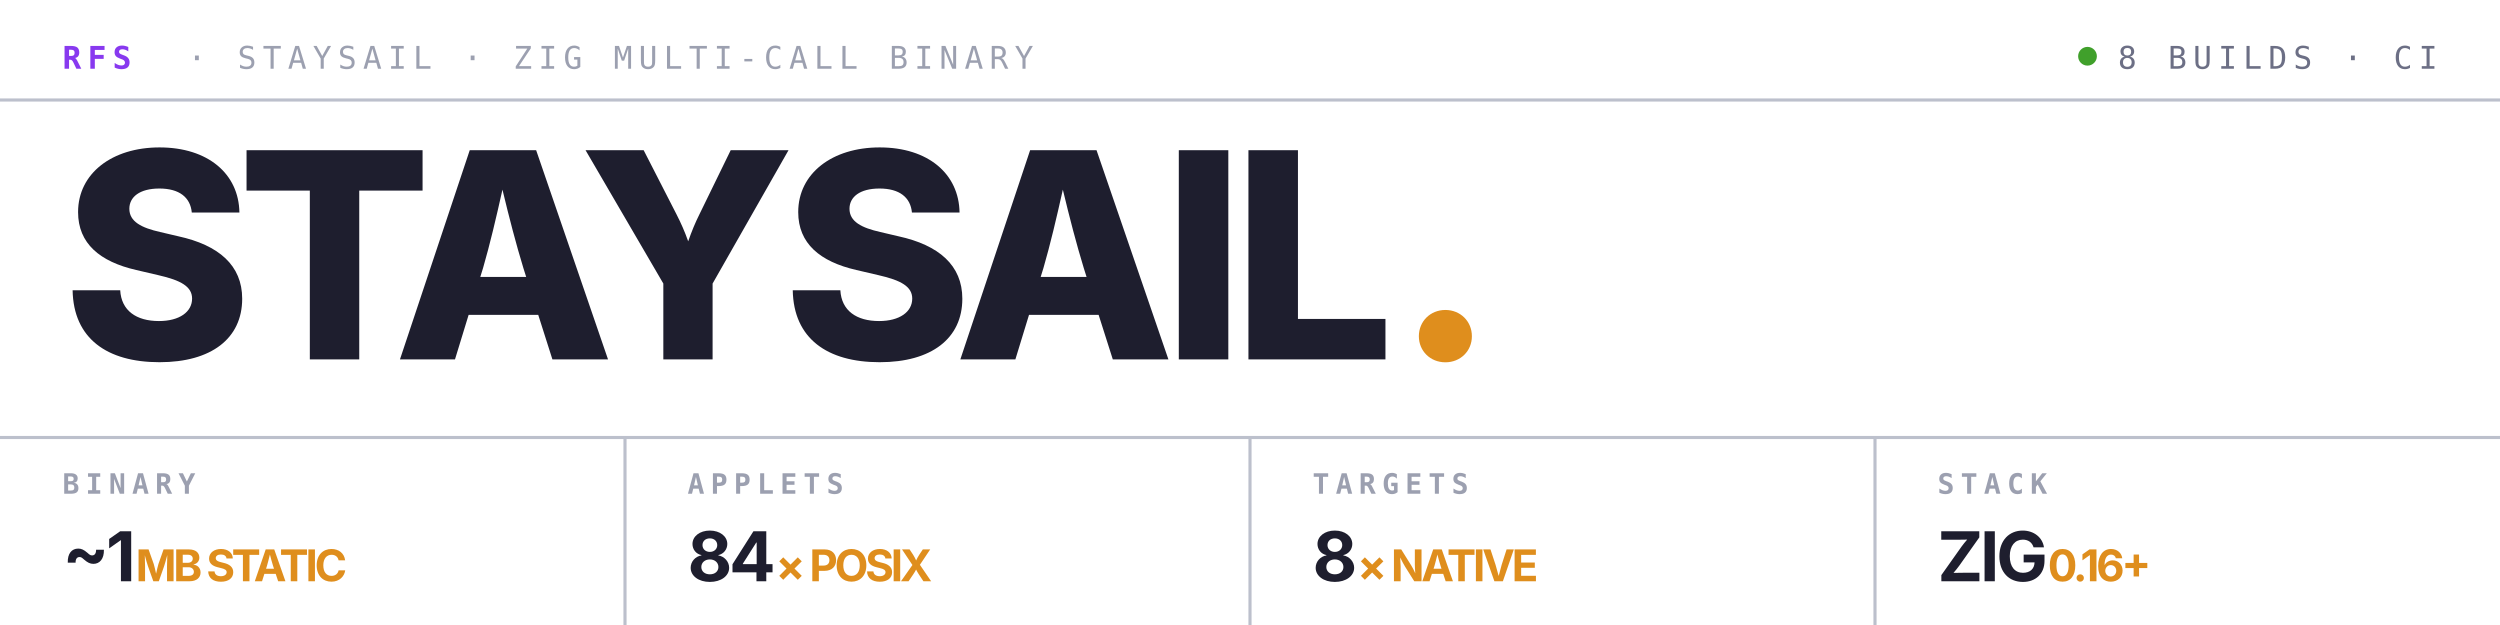
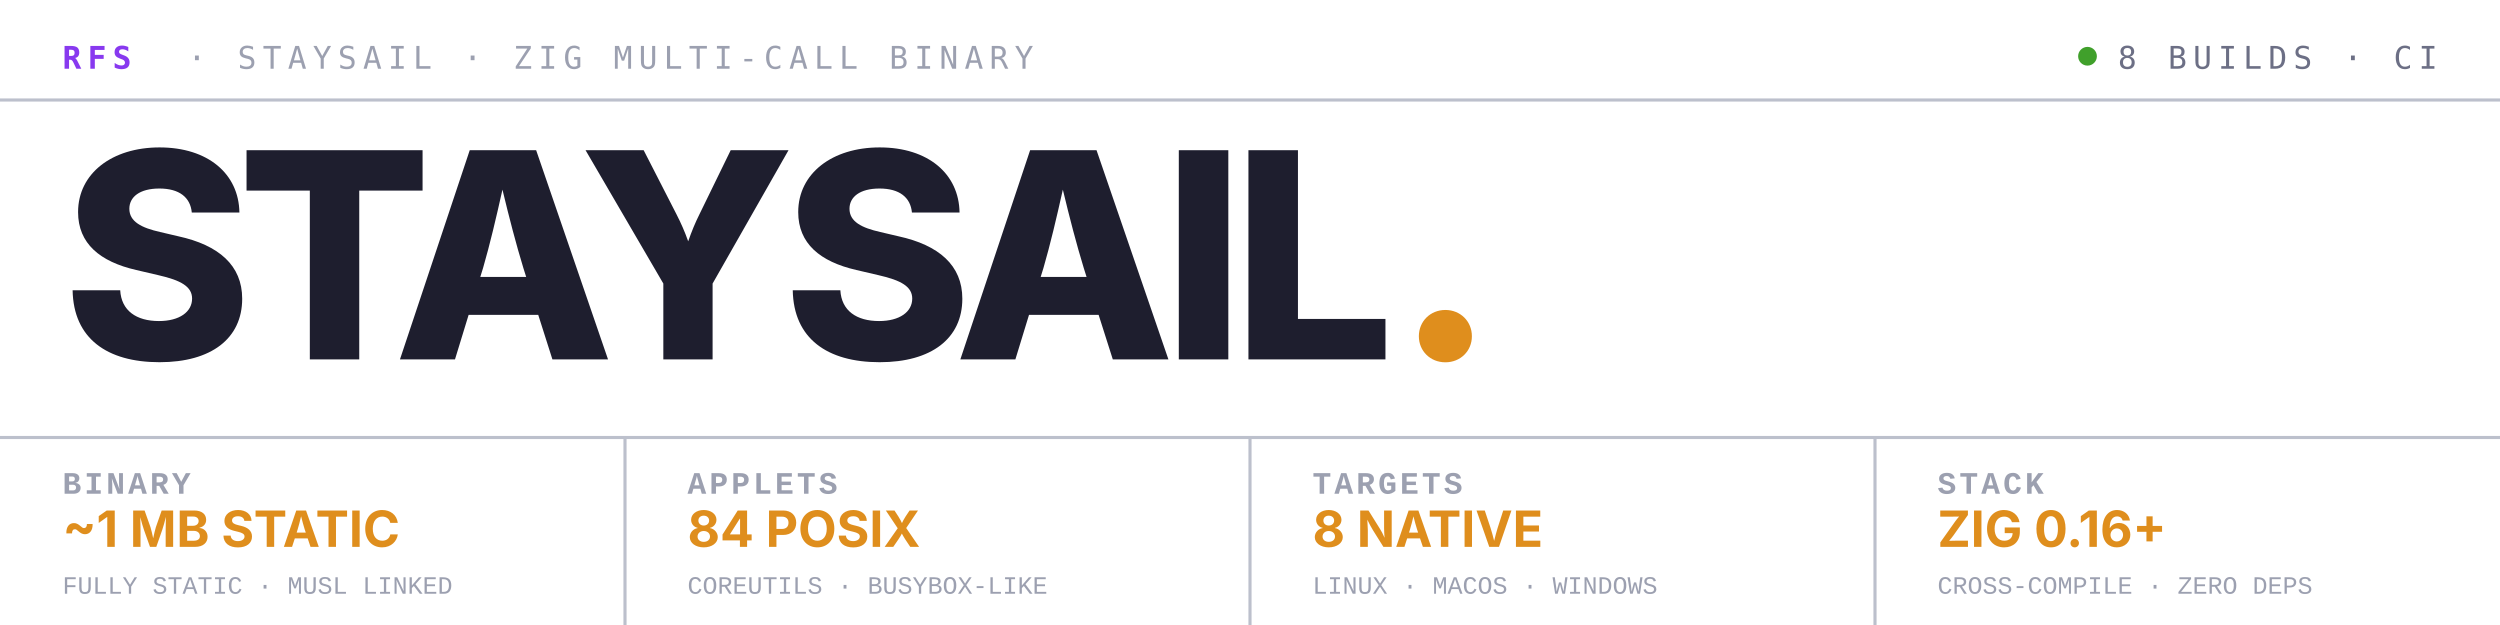
<svg xmlns="http://www.w3.org/2000/svg" viewBox="0 0 800 200" fill="none">
  <rect x="0" y="0" width="800" height="200" fill="#ffffff" />
  <line x1="0" y1="32" x2="800" y2="32" stroke="#bcc0cc" stroke-width="1" />
  <text x="20" y="22" font-family="'JetBrains Mono', 'SF Mono', 'Fira Code', 'Cascadia Code', monospace" font-size="10" font-weight="700" fill="#8839ef" letter-spacing="2">RFS</text>
  <text x="60" y="22" font-family="'JetBrains Mono', 'SF Mono', 'Fira Code', 'Cascadia Code', monospace" font-size="10" font-weight="500" fill="#9ca0b0" letter-spacing="2">·  STAYSAIL  ·  ZIG MULTI-CALL BINARY</text>
  <circle cx="668" cy="18" r="3" fill="#40a02b" />
  <text x="780" y="22" text-anchor="end" font-family="'JetBrains Mono', 'SF Mono', 'Fira Code', 'Cascadia Code', monospace" font-size="10" font-weight="500" fill="#6c6f85" letter-spacing="2">8 BUILDS · CI</text>
  <text x="20" y="115" font-family="'Inter', 'SF Pro Display', 'Segoe UI', 'Helvetica Neue', Arial, sans-serif" font-size="92" font-weight="800" fill="#1e1e2e" letter-spacing="-4">STAYSAIL<tspan fill="#df8e1d">.</tspan>
  </text>
  <line x1="0" y1="140" x2="800" y2="140" stroke="#bcc0cc" stroke-width="1" />
  <line x1="200" y1="140" x2="200" y2="200" stroke="#bcc0cc" stroke-width="1" />
  <line x1="400" y1="140" x2="400" y2="200" stroke="#bcc0cc" stroke-width="1" />
  <line x1="600" y1="140" x2="600" y2="200" stroke="#bcc0cc" stroke-width="1" />
-   <text x="20" y="158" font-family="'JetBrains Mono', 'SF Mono', 'Fira Code', 'Cascadia Code', monospace" font-size="9" font-weight="600" fill="#9ca0b0" letter-spacing="2">BINARY</text>
-   <text x="20" y="186" font-family="'Inter', 'SF Pro Display', 'Segoe UI', 'Helvetica Neue', Arial, sans-serif" font-size="22" font-weight="700" fill="#1e1e2e" letter-spacing="-1">~1<tspan fill="#df8e1d" font-size="14"> MB STATIC</tspan>
-   </text>
-   <text x="220" y="158" font-family="'JetBrains Mono', 'SF Mono', 'Fira Code', 'Cascadia Code', monospace" font-size="9" font-weight="600" fill="#9ca0b0" letter-spacing="2">APPLETS</text>
-   <text x="220" y="186" font-family="'Inter', 'SF Pro Display', 'Segoe UI', 'Helvetica Neue', Arial, sans-serif" font-size="22" font-weight="700" fill="#1e1e2e" letter-spacing="-1">84<tspan fill="#df8e1d" font-size="14"> × POSIX</tspan>
-   </text>
-   <text x="420" y="158" font-family="'JetBrains Mono', 'SF Mono', 'Fira Code', 'Cascadia Code', monospace" font-size="9" font-weight="600" fill="#9ca0b0" letter-spacing="2">TARGETS</text>
-   <text x="420" y="186" font-family="'Inter', 'SF Pro Display', 'Segoe UI', 'Helvetica Neue', Arial, sans-serif" font-size="22" font-weight="700" fill="#1e1e2e" letter-spacing="-1">8<tspan fill="#df8e1d" font-size="14"> × NATIVE</tspan>
-   </text>
-   <text x="620" y="158" font-family="'JetBrains Mono', 'SF Mono', 'Fira Code', 'Cascadia Code', monospace" font-size="9" font-weight="600" fill="#9ca0b0" letter-spacing="2">STACK</text>
-   <text x="620" y="186" font-family="'Inter', 'SF Pro Display', 'Segoe UI', 'Helvetica Neue', Arial, sans-serif" font-size="22" font-weight="700" fill="#1e1e2e" letter-spacing="-1">ZIG<tspan fill="#df8e1d" font-size="14"> 0.16+</tspan>
-   </text>
+   <text x="20" y="158" font-family="'JetBrains Mono', 'Courier New', monospace" font-size="10" font-weight="600" fill="#9ca0b0" letter-spacing="1">BINARY</text>
+   <text x="20" y="175" font-family="'Inter', 'Helvetica Neue', Arial, sans-serif" font-size="16" font-weight="700" fill="#df8e1d" letter-spacing="0">~1 MB STATIC</text>
+   <text x="20" y="190" font-family="'JetBrains Mono', 'Courier New', monospace" font-size="8" fill="#9ca0b0" letter-spacing="0">FULLY STATIC · MUSL LINKED</text>
+   <text x="220" y="158" font-family="'JetBrains Mono', 'Courier New', monospace" font-size="10" font-weight="600" fill="#9ca0b0" letter-spacing="1">APPLETS</text>
+   <text x="220" y="175" font-family="'Inter', 'Helvetica Neue', Arial, sans-serif" font-size="16" font-weight="700" fill="#df8e1d" letter-spacing="0">84 POSIX</text>
+   <text x="220" y="190" font-family="'JetBrains Mono', 'Courier New', monospace" font-size="8" fill="#9ca0b0" letter-spacing="0">COREUTILS · BUSYBOX-LIKE</text>
+   <text x="420" y="158" font-family="'JetBrains Mono', 'Courier New', monospace" font-size="10" font-weight="600" fill="#9ca0b0" letter-spacing="1">TARGETS</text>
+   <text x="420" y="175" font-family="'Inter', 'Helvetica Neue', Arial, sans-serif" font-size="16" font-weight="700" fill="#df8e1d" letter-spacing="0">8 NATIVE</text>
+   <text x="420" y="190" font-family="'JetBrains Mono', 'Courier New', monospace" font-size="8" fill="#9ca0b0" letter-spacing="0">LINUX · MACOS · WINDOWS</text>
+   <text x="620" y="158" font-family="'JetBrains Mono', 'Courier New', monospace" font-size="10" font-weight="600" fill="#9ca0b0" letter-spacing="1">STACK</text>
+   <text x="620" y="175" font-family="'Inter', 'Helvetica Neue', Arial, sans-serif" font-size="16" font-weight="700" fill="#df8e1d" letter-spacing="0">ZIG 0.16+</text>
+   <text x="620" y="190" font-family="'JetBrains Mono', 'Courier New', monospace" font-size="8" fill="#9ca0b0" letter-spacing="0">CROSS-COMPILE · ZERO DEPS</text>
</svg>
